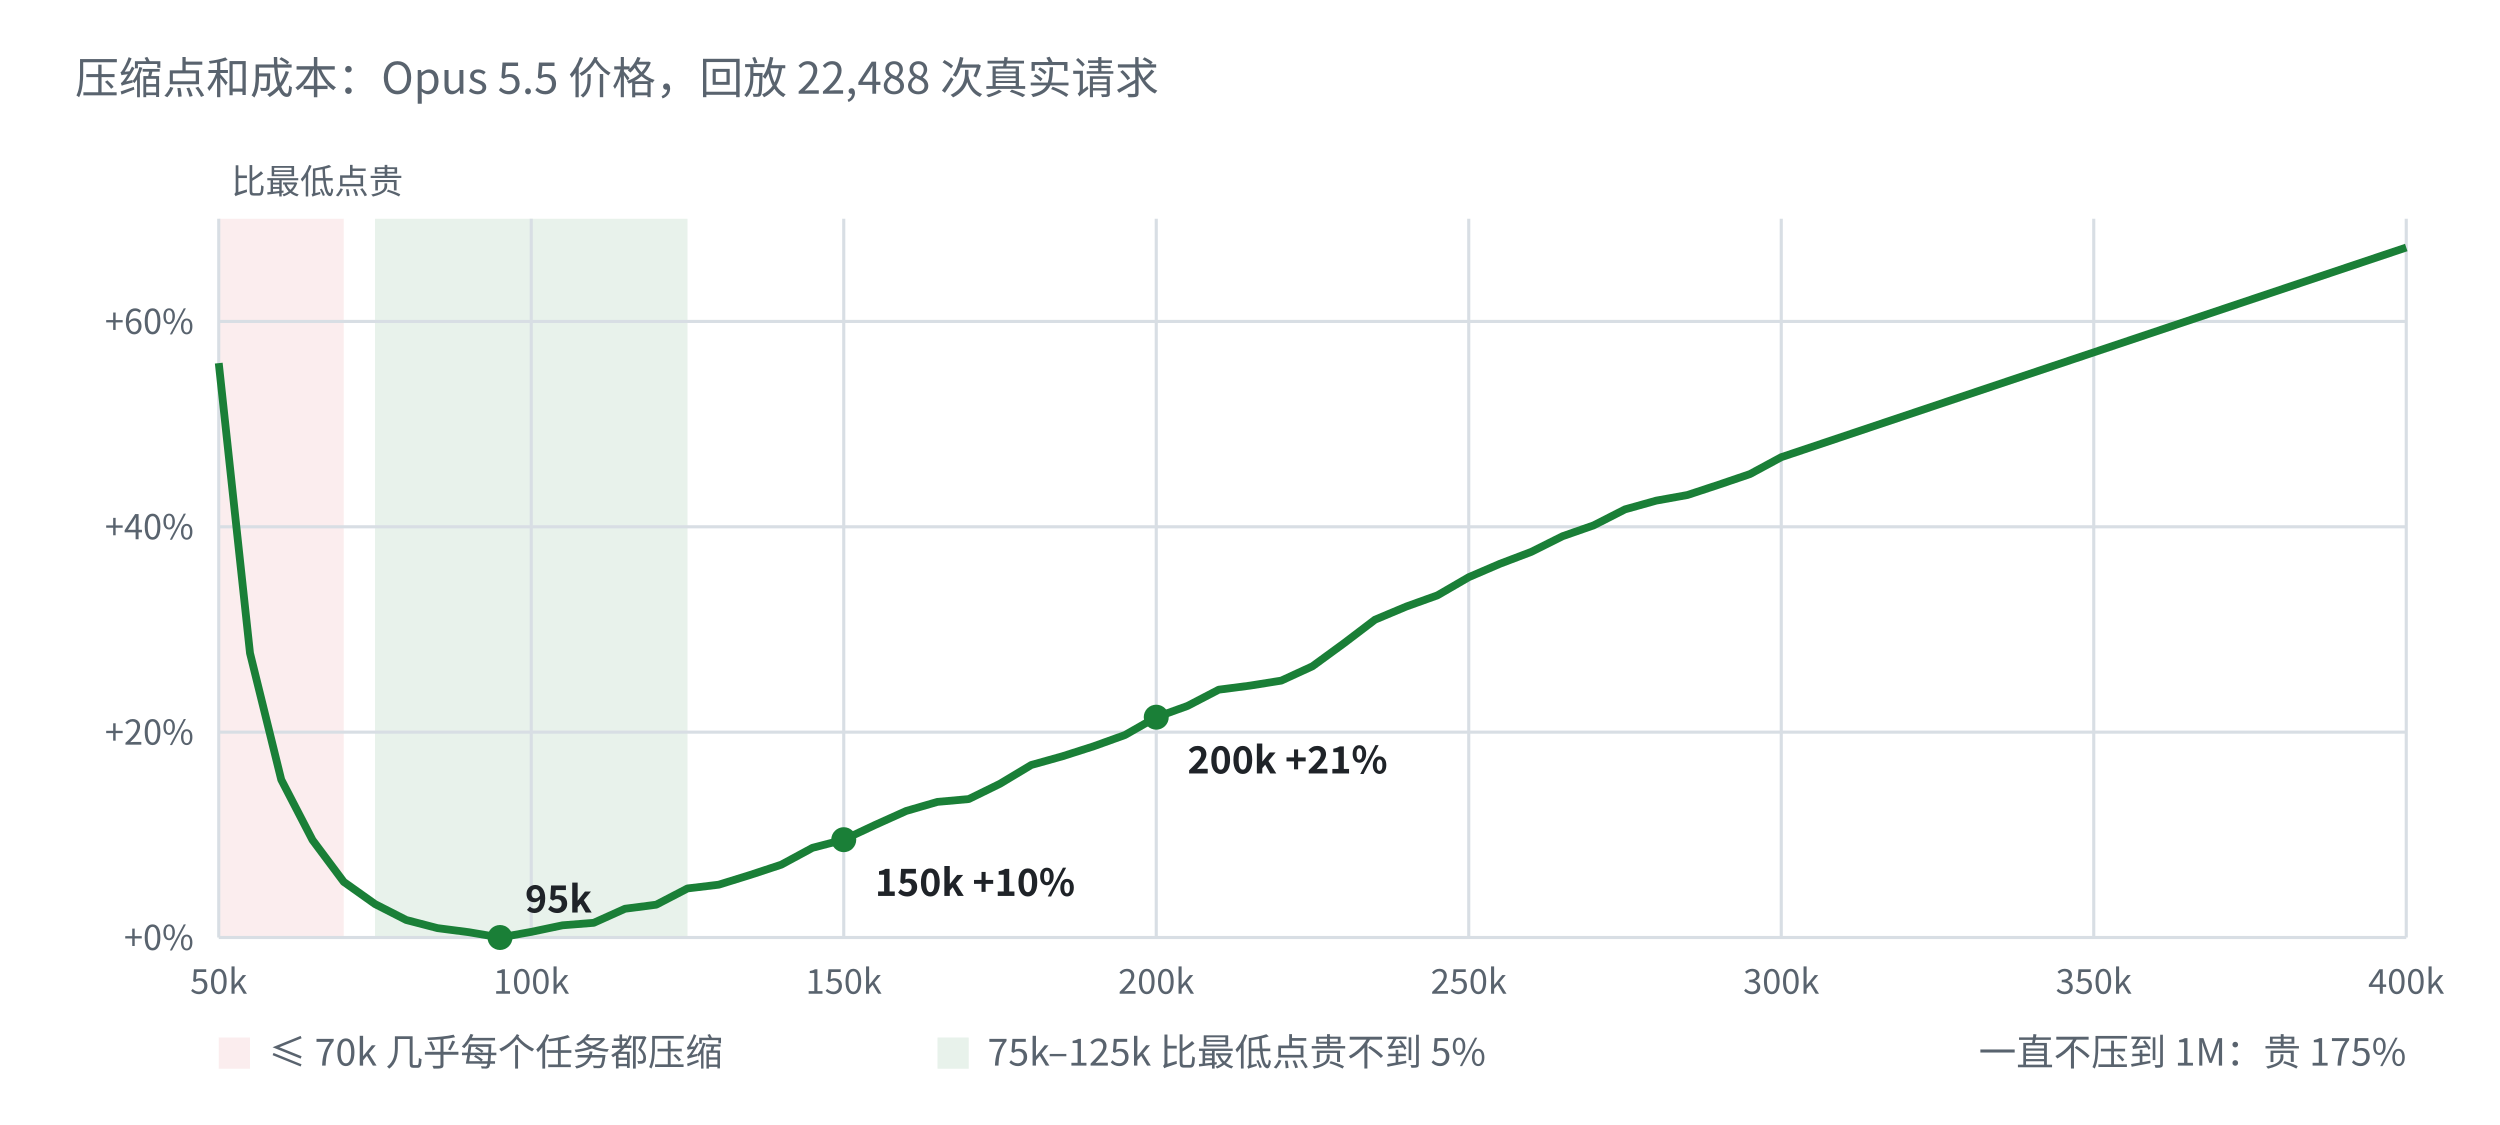
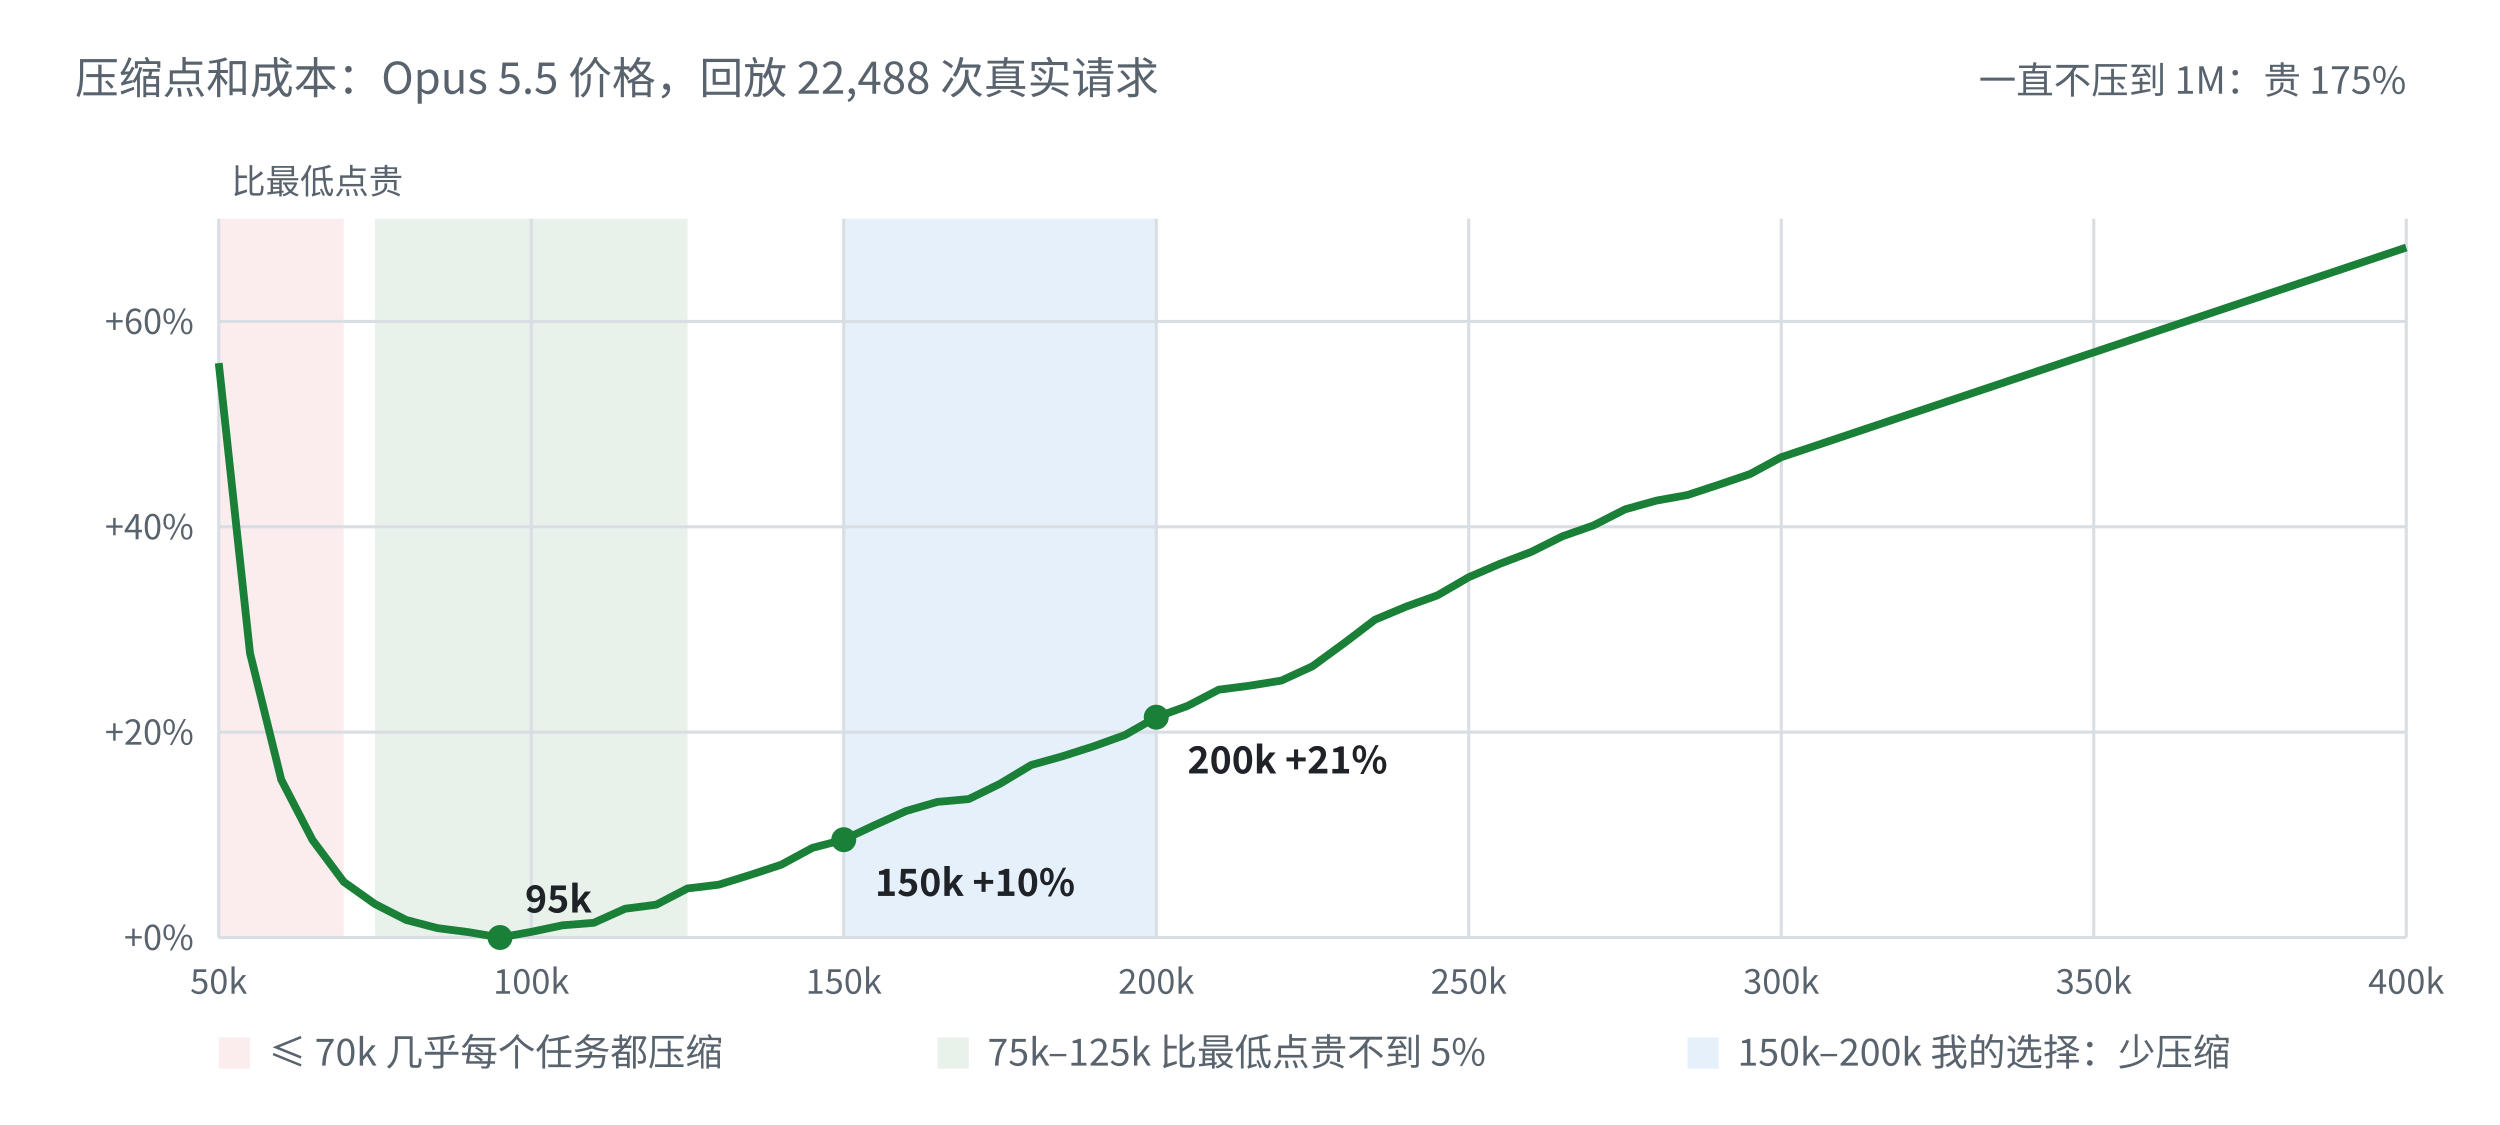
<svg xmlns="http://www.w3.org/2000/svg" width="800" height="360" viewBox="0 0 800 360" font-family="-apple-system, 'Segoe UI', 'PingFang SC', 'Microsoft YaHei', 'Noto Sans CJK SC', sans-serif">
  <style>
-     .fg{fill:#1f2328}.mu{fill:#59636e}.grid{stroke:#d8dee4;stroke-width:1}.ac{stroke:#1a7f37}.acf{fill:#1a7f37}.band{fill:#1a7f37;fill-opacity:.10}.warn{fill:#cf222e;fill-opacity:.08}
-     @media (prefers-color-scheme: dark){.fg{fill:#e6edf3}.mu{fill:#9198a1}.grid{stroke:#30363d}.ac{stroke:#3fb950}.acf{fill:#3fb950}.band{fill:#3fb950;fill-opacity:.14}.warn{fill:#f85149;fill-opacity:.12}}
+     .fg{fill:#1f2328}.mu{fill:#59636e}.grid{stroke:#d8dee4;stroke-width:1}.ac{stroke:#1a7f37}.acf{fill:#1a7f37}.band{fill:#1a7f37;fill-opacity:.10}.warn{fill:#cf222e;fill-opacity:.08}.pick{fill:#0969da;fill-opacity:.10}
+     @media (prefers-color-scheme: dark){.fg{fill:#e6edf3}.mu{fill:#9198a1}.grid{stroke:#30363d}.ac{stroke:#3fb950}.acf{fill:#3fb950}.band{fill:#3fb950;fill-opacity:.14}.warn{fill:#f85149;fill-opacity:.12}.pick{fill:#4493f8;fill-opacity:.16}}
  </style>
  <text x="24" y="30" class="mu" font-size="14">压缩点和成本：Opus 5.5 价格，回放 22,488 次真实请求</text>
  <rect x="70" y="70" width="40.0" height="230" class="warn" />
  <rect x="120.0" y="70" width="100.0" height="230" class="band" />
+   <rect x="270" y="70" width="100" height="230" class="pick" />
  <line x1="70" y1="70" x2="70" y2="300" class="grid" />
  <text x="70" y="318" class="mu" font-size="11" text-anchor="middle">50k</text>
  <line x1="170" y1="70" x2="170" y2="300" class="grid" />
  <text x="170" y="318" class="mu" font-size="11" text-anchor="middle">100k</text>
  <line x1="270" y1="70" x2="270" y2="300" class="grid" />
  <text x="270" y="318" class="mu" font-size="11" text-anchor="middle">150k</text>
  <line x1="370" y1="70" x2="370" y2="300" class="grid" />
  <text x="370" y="318" class="mu" font-size="11" text-anchor="middle">200k</text>
  <line x1="470" y1="70" x2="470" y2="300" class="grid" />
  <text x="470" y="318" class="mu" font-size="11" text-anchor="middle">250k</text>
  <line x1="570" y1="70" x2="570" y2="300" class="grid" />
  <text x="570" y="318" class="mu" font-size="11" text-anchor="middle">300k</text>
  <line x1="670" y1="70" x2="670" y2="300" class="grid" />
  <text x="670" y="318" class="mu" font-size="11" text-anchor="middle">350k</text>
  <line x1="770" y1="70" x2="770" y2="300" class="grid" />
  <text x="770" y="318" class="mu" font-size="11" text-anchor="middle">400k</text>
  <line x1="70" y1="300" x2="770" y2="300" class="grid" />
  <text x="62" y="304" class="mu" font-size="11" text-anchor="end">+0%</text>
  <line x1="70" y1="234.286" x2="770" y2="234.286" class="grid" />
  <text x="62" y="238.286" class="mu" font-size="11" text-anchor="end">+20%</text>
  <line x1="70" y1="168.571" x2="770" y2="168.571" class="grid" />
  <text x="62" y="172.571" class="mu" font-size="11" text-anchor="end">+40%</text>
  <line x1="70" y1="102.857" x2="770" y2="102.857" class="grid" />
  <text x="62" y="106.857" class="mu" font-size="11" text-anchor="end">+60%</text>
  <text x="74" y="62" class="mu" font-size="11">比最低点贵</text>
  <path d="M70.0,116.2 L80.0,209.0 L90.0,249.5 L100.0,268.8 L110.0,282.2 L120.0,289.3 L130.0,294.4 L140.0,297.0 L150.0,298.3 L160.0,300.0 L170.0,298.2 L180.0,296.1 L190.0,295.3 L200.0,290.8 L210.0,289.5 L220.0,284.3 L230.0,283.1 L240.0,280.0 L250.0,276.7 L260.0,271.3 L270.0,268.7 L280.0,264.0 L290.0,259.5 L300.0,256.6 L310.0,255.7 L320.0,250.8 L330.0,244.8 L340.0,242.0 L350.0,238.8 L360.0,235.2 L370.0,229.5 L380.0,225.9 L390.0,220.7 L400.0,219.4 L410.0,217.8 L420.0,213.2 L430.0,205.9 L440.0,198.3 L450.0,194.1 L460.0,190.5 L470.0,184.7 L480.0,180.4 L490.0,176.6 L500.0,171.6 L510.0,168.1 L520.0,163.0 L530.0,160.2 L540.0,158.4 L550.0,155.1 L560.0,151.7 L570.0,146.3 L770.0,79.2" fill="none" class="ac" stroke-width="2.5" stroke-linejoin="round" />
  <circle cx="160.0" cy="300.0" r="4" class="acf" />
  <text x="168.0" y="292.0" class="fg" font-size="12" font-weight="600">95k</text>
  <circle cx="270.0" cy="268.7" r="4" class="acf" />
  <text x="280.0" y="286.7" class="fg" font-size="12" font-weight="600">150k +10%</text>
  <circle cx="370.0" cy="229.5" r="4" class="acf" />
  <text x="380.0" y="247.5" class="fg" font-size="12" font-weight="600">200k +21%</text>
  <rect x="70" y="332" width="10" height="10" class="warn" />
  <text x="86" y="341" class="mu" font-size="12">≤ 70k 几乎每个任务都压缩</text>
  <rect x="300" y="332" width="10" height="10" class="band" />
  <text x="316" y="341" class="mu" font-size="12">75k–125k 比最低点贵不到 5%</text>
-   <text x="770" y="341" class="mu" font-size="12" text-anchor="end">一直不压到 1M：贵 175%</text>
+   <rect x="540" y="332" width="10" height="10" class="pick" />
+   <text x="556" y="341" class="mu" font-size="12">150k–200k 我的选择：少压缩</text>
+   <text x="770" y="30" class="mu" font-size="12" text-anchor="end">一直不压到 1M：贵 175%</text>
</svg>
